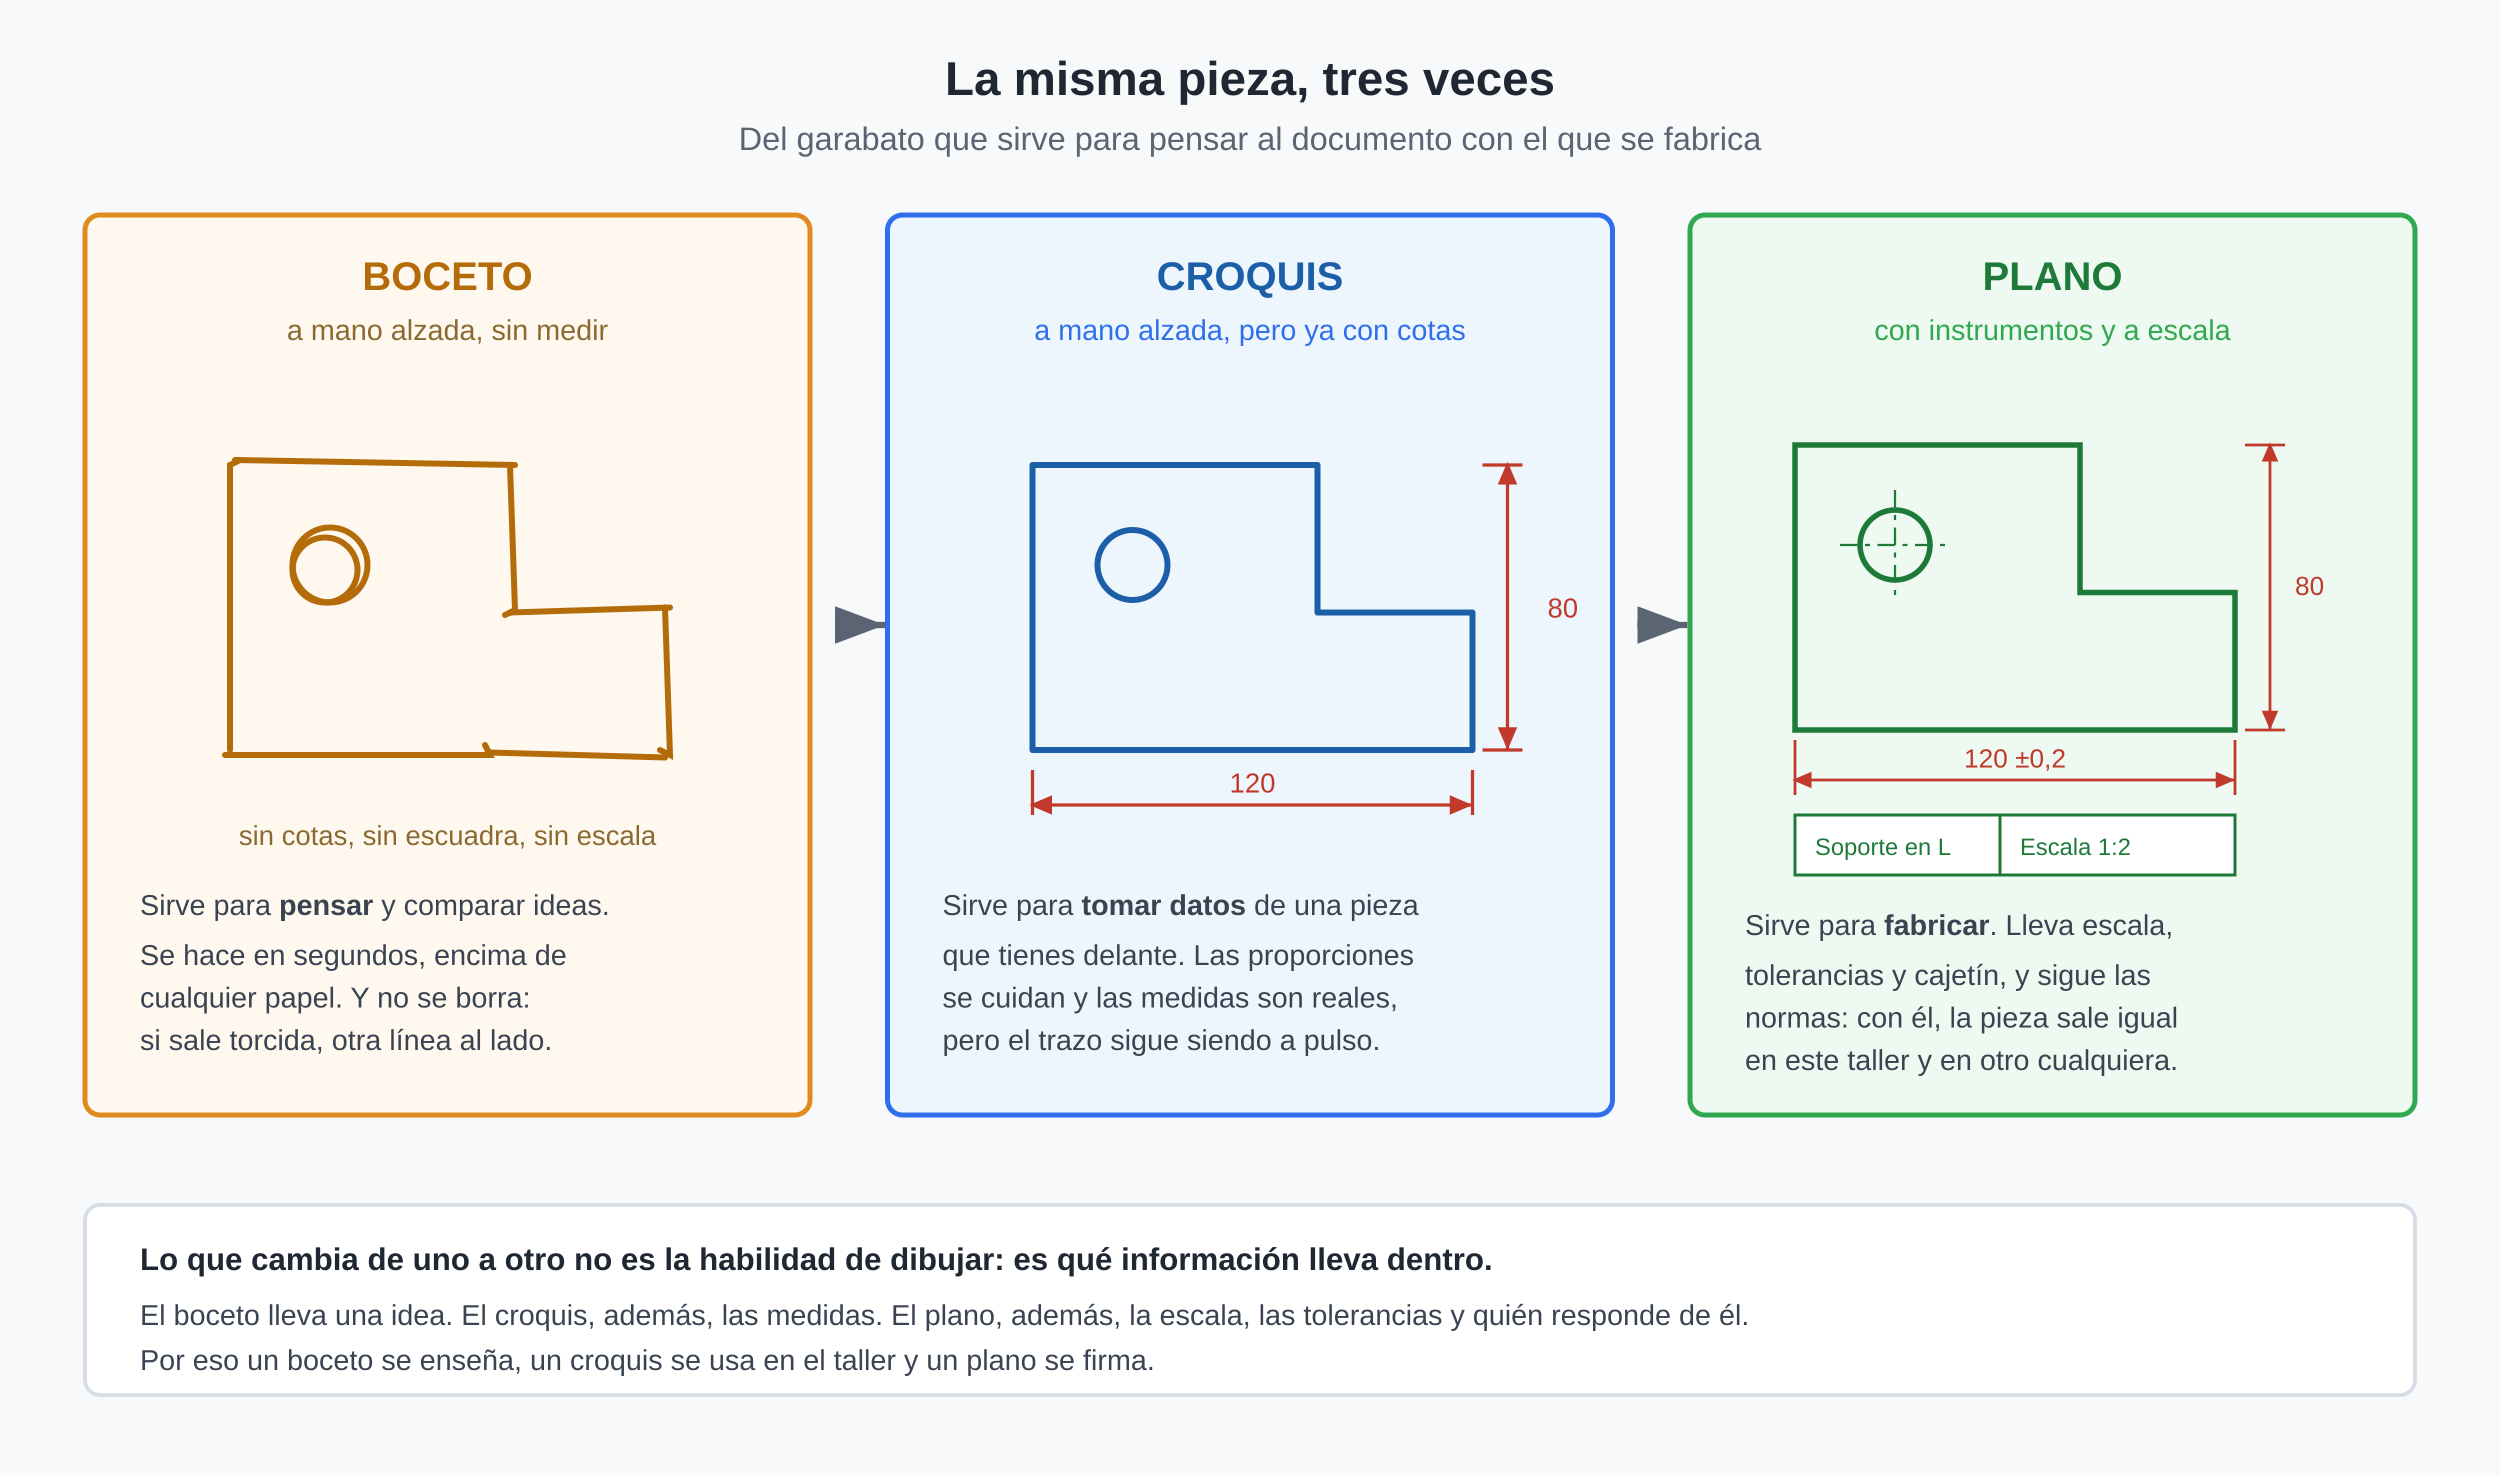
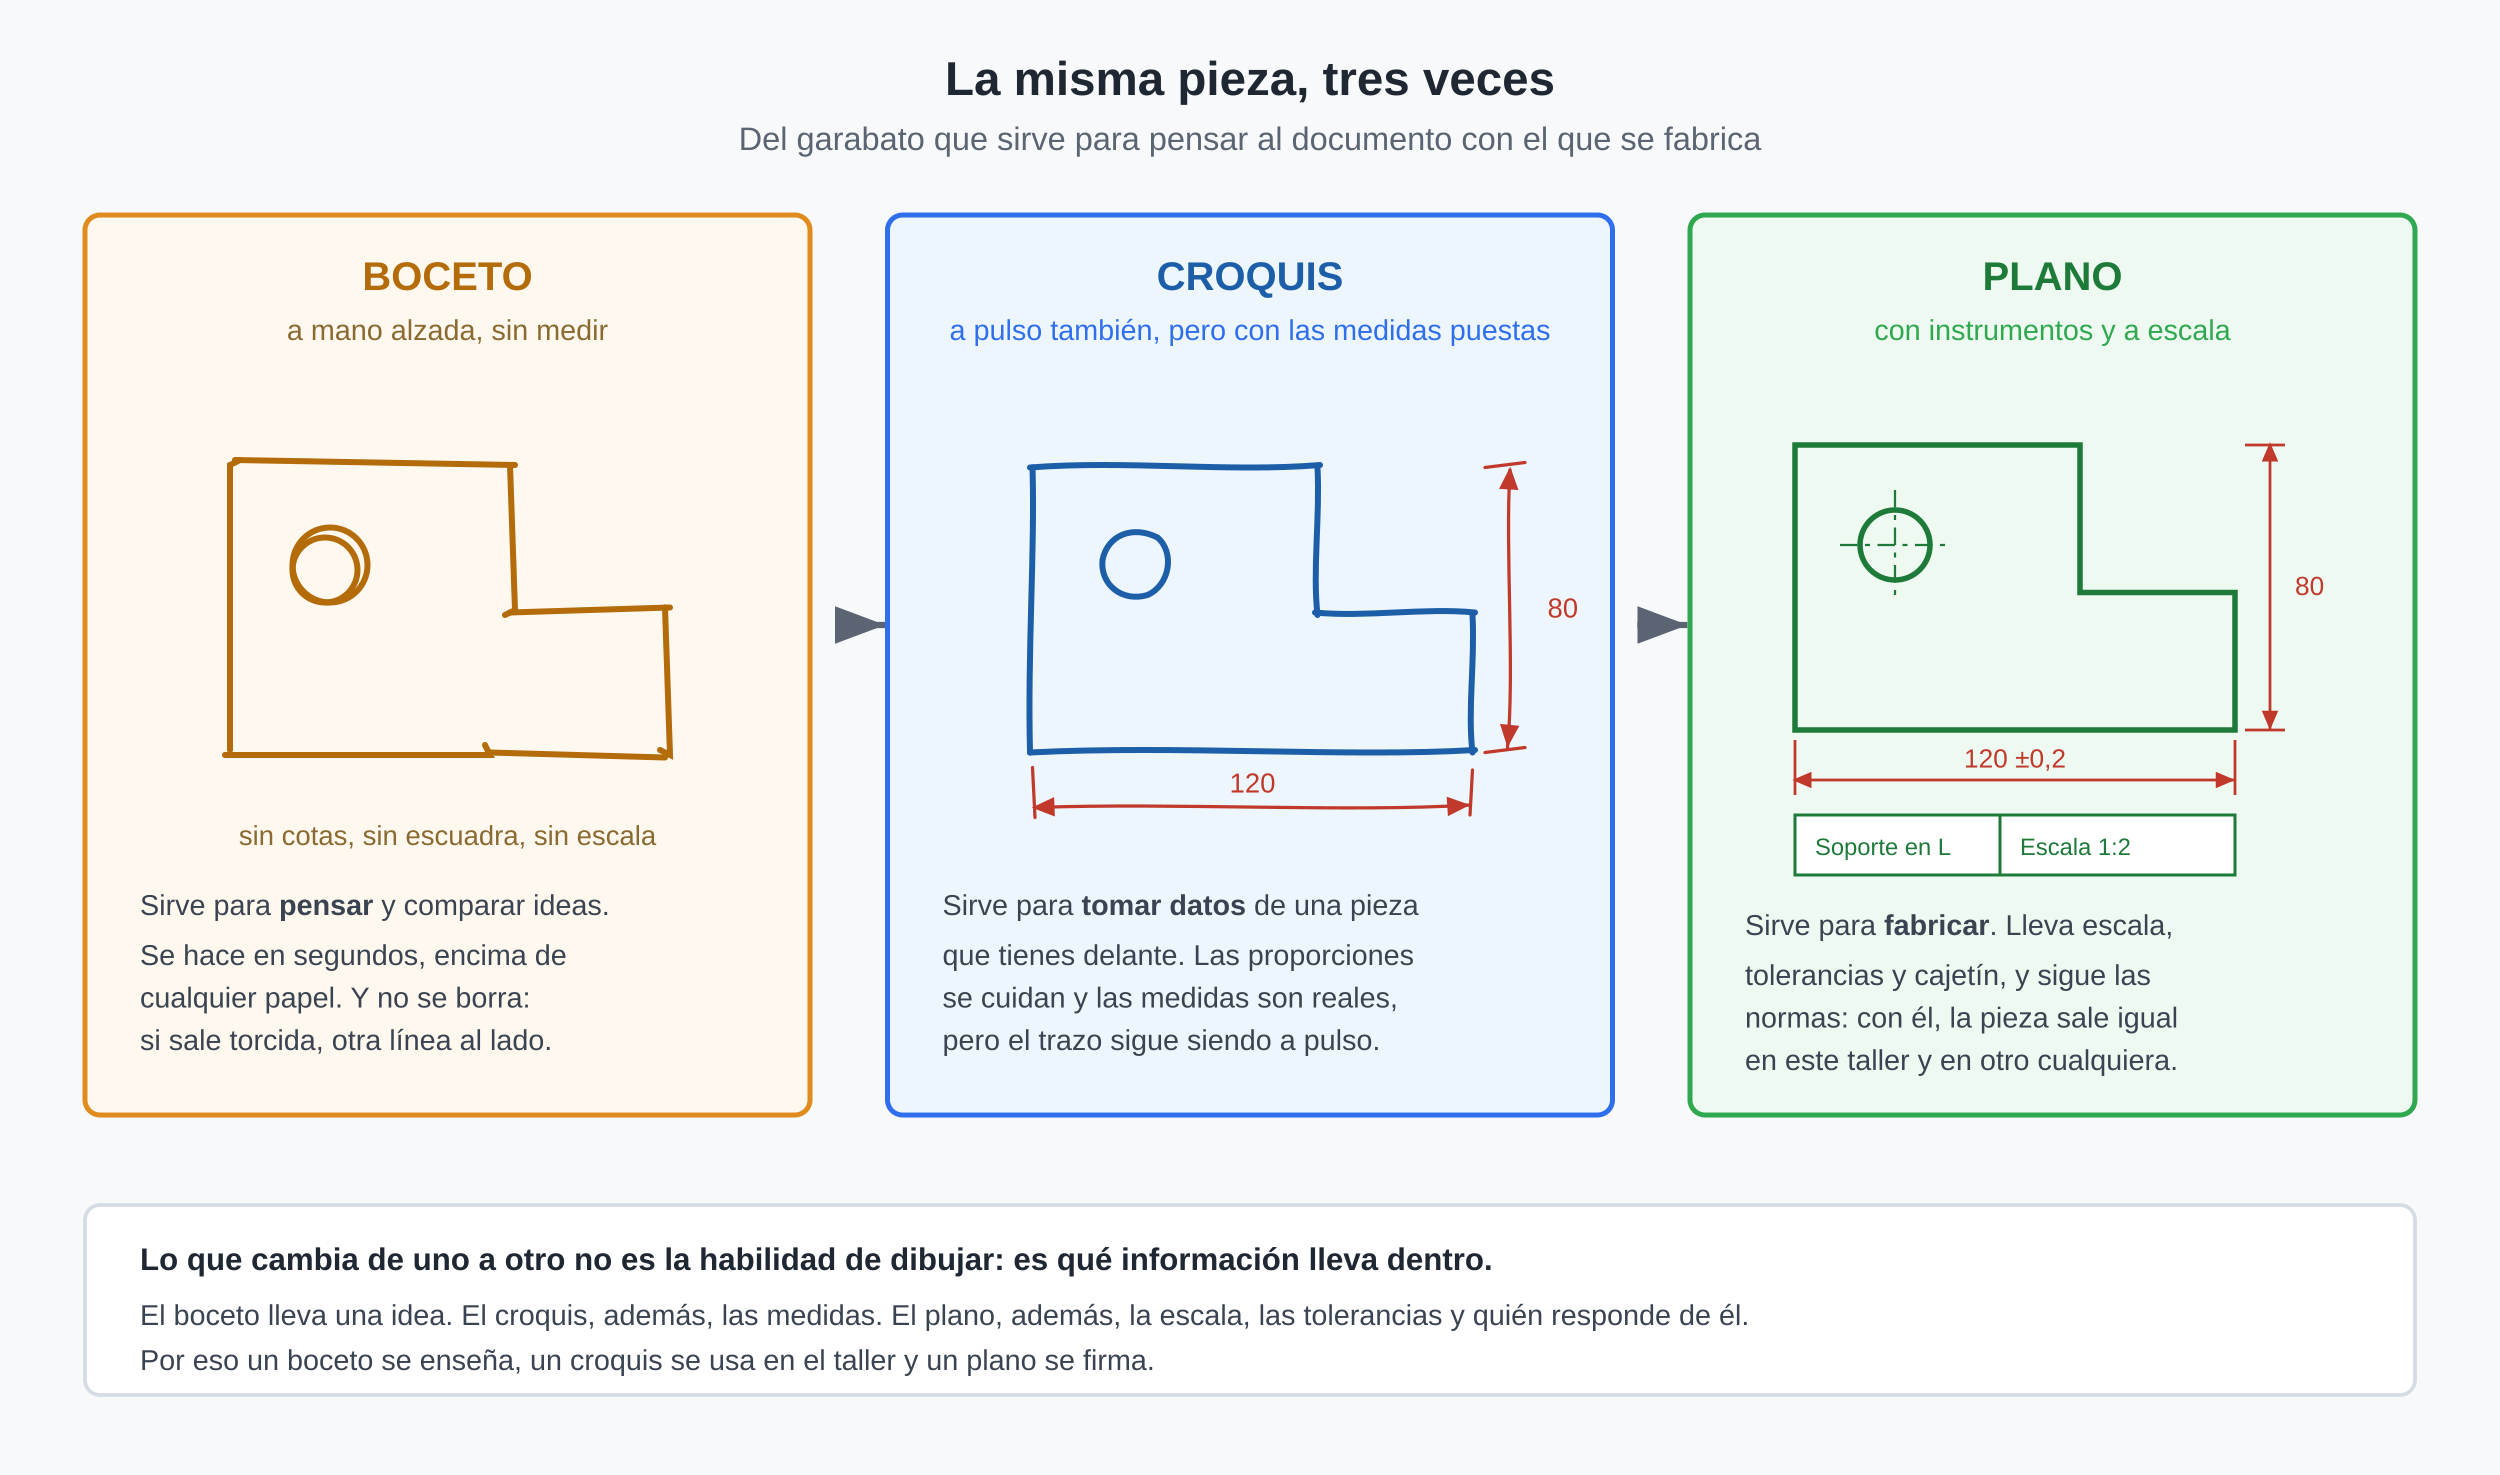
<svg xmlns="http://www.w3.org/2000/svg" viewBox="0 0 1000 590" role="img" aria-label="La misma pieza dibujada tres veces: como boceto a mano alzada sin medidas, como croquis a mano con cotas aproximadas y como plano a escala con cotas, vistas y cajetín">
  <defs>
    <marker id="cota" markerWidth="8" markerHeight="8" refX="7" refY="3" orient="auto">
      <path d="M0,0 L7,3 L0,6 z" fill="#c0392b" />
    </marker>
    <marker id="cotaini" markerWidth="8" markerHeight="8" refX="1" refY="3" orient="auto">
      <path d="M7,0 L0,3 L7,6 z" fill="#c0392b" />
    </marker>
    <marker id="paso" markerWidth="9" markerHeight="9" refX="8" refY="3" orient="auto">
      <path d="M0,0 L8,3 L0,6 z" fill="#5a6472" />
    </marker>
  </defs>
  <rect x="0" y="0" width="1000" height="590" fill="#f8f9fa" />
  <text x="500" y="38" style="font-family: Arial, sans-serif; font-size: 19px; font-weight: bold; text-anchor: middle; fill: #1f2733">La misma pieza, tres veces</text>
  <text x="500" y="60" style="font-family: Arial, sans-serif; font-size: 13px; text-anchor: middle; fill: #5a6472">Del garabato que sirve para pensar al documento con el que se fabrica</text>
  <g>
    <rect x="34" y="86" width="290" height="360" rx="6" fill="#fff8ee" stroke="#e08b1e" stroke-width="2" />
    <text x="179" y="116" style="font-family: Arial, sans-serif; font-size: 16px; font-weight: bold; text-anchor: middle; fill: #b46c0a">BOCETO</text>
    <text x="179" y="136" style="font-family: Arial, sans-serif; font-size: 11.5px; text-anchor: middle; fill: #8a6a31">a mano alzada, sin medir</text>
    <g fill="none" stroke="#b46c0a" stroke-width="2.4" stroke-linecap="round">
      <path d="M92 300 L92 186 L96 184" />
      <path d="M90 302 L196 302 L194 298" />
      <path d="M94 184 L206 186" />
      <path d="M204 186 L206 244 L202 246" />
      <path d="M204 245 L268 243" />
      <path d="M266 243 L268 302 L264 300" />
      <path d="M266 303 L196 301" />
      <circle cx="132" cy="226" r="15" />
      <circle cx="130" cy="228" r="13" />
    </g>
    <text x="179" y="338" style="font-family: Arial, sans-serif; font-size: 11px; text-anchor: middle; fill: #8a6a31">sin cotas, sin escuadra, sin escala</text>
    <g style="font-family: Arial, sans-serif; font-size: 11.5px; fill: #3a4351">
      <text x="56" y="366">Sirve para <tspan font-weight="bold">pensar</tspan> y comparar ideas.</text>
      <text x="56" y="386">Se hace en segundos, encima de</text>
      <text x="56" y="403">cualquier papel. Y no se borra:</text>
      <text x="56" y="420">si sale torcida, otra línea al lado.</text>
    </g>
  </g>
  <path d="M334 250 L354 250" stroke="#5a6472" stroke-width="2.5" fill="none" marker-end="url(#paso)" />
  <g>
    <rect x="355" y="86" width="290" height="360" rx="6" fill="#eef6fd" stroke="#2f6feb" stroke-width="2" />
    <text x="500" y="116" style="font-family: Arial, sans-serif; font-size: 16px; font-weight: bold; text-anchor: middle; fill: #1c5fa8">CROQUIS</text>
-     <text x="500" y="136" style="font-family: Arial, sans-serif; font-size: 11.5px; text-anchor: middle; fill: #2f6feb">a mano alzada, pero ya con cotas</text>
-     <g fill="none" stroke="#1c5fa8" stroke-width="2.4" stroke-linejoin="round">
-       <path d="M413 300 L413 186 L527 186 L527 245 L589 245 L589 300 Z" />
-       <circle cx="453" cy="226" r="14" />
+     <text x="500" y="136" style="font-family: Arial, sans-serif; font-size: 11.5px; text-anchor: middle; fill: #2f6feb">a pulso también, pero con las medidas puestas</text>
+     <g fill="none" stroke="#1c5fa8" stroke-width="2.4" stroke-linecap="round">
+       <path d="M412 301 C 411 260, 414 220, 413 187" />
+       <path d="M412 187 C 450 184, 492 189, 528 186" />
+       <path d="M527 187 C 528 207, 525 228, 527 246" />
+       <path d="M526 245 C 546 247, 570 243, 590 245" />
+       <path d="M589 246 C 590 265, 587 284, 589 301" />
+       <path d="M590 300 C 540 303, 470 298, 412 301" />
+       <path d="M441 224 C 443 214, 453 210, 463 215 C 470 221, 468 234, 459 238 C 449 241, 440 234, 441 224" />
    </g>
-     <g stroke="#c0392b" stroke-width="1.3" fill="none">
-       <path d="M413 322 L589 322" marker-end="url(#cota)" marker-start="url(#cotaini)" />
-       <path d="M413 308 L413 326 M589 308 L589 326" />
-       <path d="M603 186 L603 300" marker-end="url(#cota)" marker-start="url(#cotaini)" />
-       <path d="M593 186 L609 186 M593 300 L609 300" />
+     <g stroke="#c0392b" stroke-width="1.3" fill="none" stroke-linecap="round">
+       <path d="M414 323 C 470 321, 540 325, 588 322" marker-end="url(#cota)" marker-start="url(#cotaini)" />
+       <path d="M413 307 L414 327 M589 308 L588 326" />
+       <path d="M604 188 C 602 220, 606 268, 603 299" marker-end="url(#cota)" marker-start="url(#cotaini)" />
+       <path d="M594 187 L610 185 M594 301 L610 299" />
    </g>
    <text x="501" y="317" style="font-family: Arial, sans-serif; font-size: 11px; text-anchor: middle; fill: #c0392b">120</text>
    <text x="619" y="247" style="font-family: Arial, sans-serif; font-size: 11px; fill: #c0392b">80</text>
    <g style="font-family: Arial, sans-serif; font-size: 11.5px; fill: #3a4351">
      <text x="377" y="366">Sirve para <tspan font-weight="bold">tomar datos</tspan> de una pieza</text>
      <text x="377" y="386">que tienes delante. Las proporciones</text>
      <text x="377" y="403">se cuidan y las medidas son reales,</text>
      <text x="377" y="420">pero el trazo sigue siendo a pulso.</text>
    </g>
  </g>
  <path d="M655 250 L675 250" stroke="#5a6472" stroke-width="2.5" fill="none" marker-end="url(#paso)" />
  <g>
    <rect x="676" y="86" width="290" height="360" rx="6" fill="#eef9f1" stroke="#2fa84f" stroke-width="2" />
    <text x="821" y="116" style="font-family: Arial, sans-serif; font-size: 16px; font-weight: bold; text-anchor: middle; fill: #1d7a38">PLANO</text>
    <text x="821" y="136" style="font-family: Arial, sans-serif; font-size: 11.5px; text-anchor: middle; fill: #2fa84f">con instrumentos y a escala</text>
    <g fill="none" stroke="#1d7a38" stroke-width="2.2" stroke-linejoin="miter">
      <path d="M718 292 L718 178 L832 178 L832 237 L894 237 L894 292 Z" />
      <circle cx="758" cy="218" r="14" />
    </g>
    <g stroke="#1d7a38" stroke-width="0.9" stroke-dasharray="7 3 2 3">
      <path d="M736 218 L780 218 M758 196 L758 240" fill="none" />
    </g>
    <g stroke="#c0392b" stroke-width="1.1" fill="none">
      <path d="M718 312 L894 312" marker-end="url(#cota)" marker-start="url(#cotaini)" />
      <path d="M718 296 L718 318 M894 296 L894 318" />
      <path d="M908 178 L908 292" marker-end="url(#cota)" marker-start="url(#cotaini)" />
      <path d="M898 178 L914 178 M898 292 L914 292" />
    </g>
    <text x="806" y="307" style="font-family: Arial, sans-serif; font-size: 10.5px; text-anchor: middle; fill: #c0392b">120 ±0,2</text>
    <text x="918" y="238" style="font-family: Arial, sans-serif; font-size: 10.5px; fill: #c0392b">80</text>
    <g>
      <rect x="718" y="326" width="176" height="24" fill="#ffffff" stroke="#1d7a38" stroke-width="1.2" />
      <path d="M800 326 L800 350" stroke="#1d7a38" stroke-width="1.2" fill="none" />
      <text x="726" y="342" style="font-family: Arial, sans-serif; font-size: 9.5px; fill: #1d7a38">Soporte en L</text>
      <text x="808" y="342" style="font-family: Arial, sans-serif; font-size: 9.5px; fill: #1d7a38">Escala 1:2</text>
    </g>
    <g style="font-family: Arial, sans-serif; font-size: 11.5px; fill: #3a4351">
      <text x="698" y="374">Sirve para <tspan font-weight="bold">fabricar</tspan>. Lleva escala,</text>
      <text x="698" y="394">tolerancias y cajetín, y sigue las</text>
      <text x="698" y="411">normas: con él, la pieza sale igual</text>
      <text x="698" y="428">en este taller y en otro cualquiera.</text>
    </g>
  </g>
  <rect x="34" y="482" width="932" height="76" rx="6" fill="#ffffff" stroke="#d6dce5" stroke-width="1.5" />
  <text x="56" y="508" style="font-family: Arial, sans-serif; font-size: 12.5px; font-weight: bold; fill: #1f2733">Lo que cambia de uno a otro no es la habilidad de dibujar: es qué información lleva dentro.</text>
  <text x="56" y="530" style="font-family: Arial, sans-serif; font-size: 11.5px; fill: #3a4351">El boceto lleva una idea. El croquis, además, las medidas. El plano, además, la escala, las tolerancias y quién responde de él.</text>
  <text x="56" y="548" style="font-family: Arial, sans-serif; font-size: 11.5px; fill: #3a4351">Por eso un boceto se enseña, un croquis se usa en el taller y un plano se firma.</text>
</svg>
